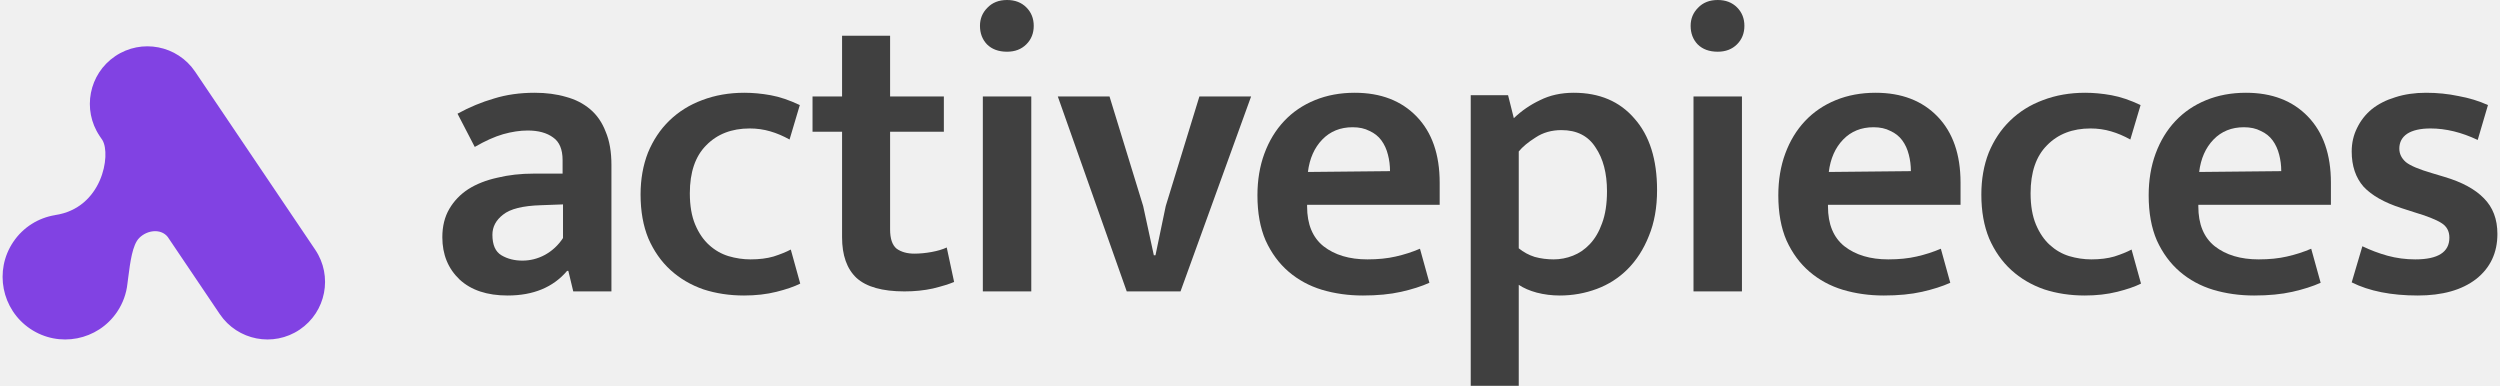
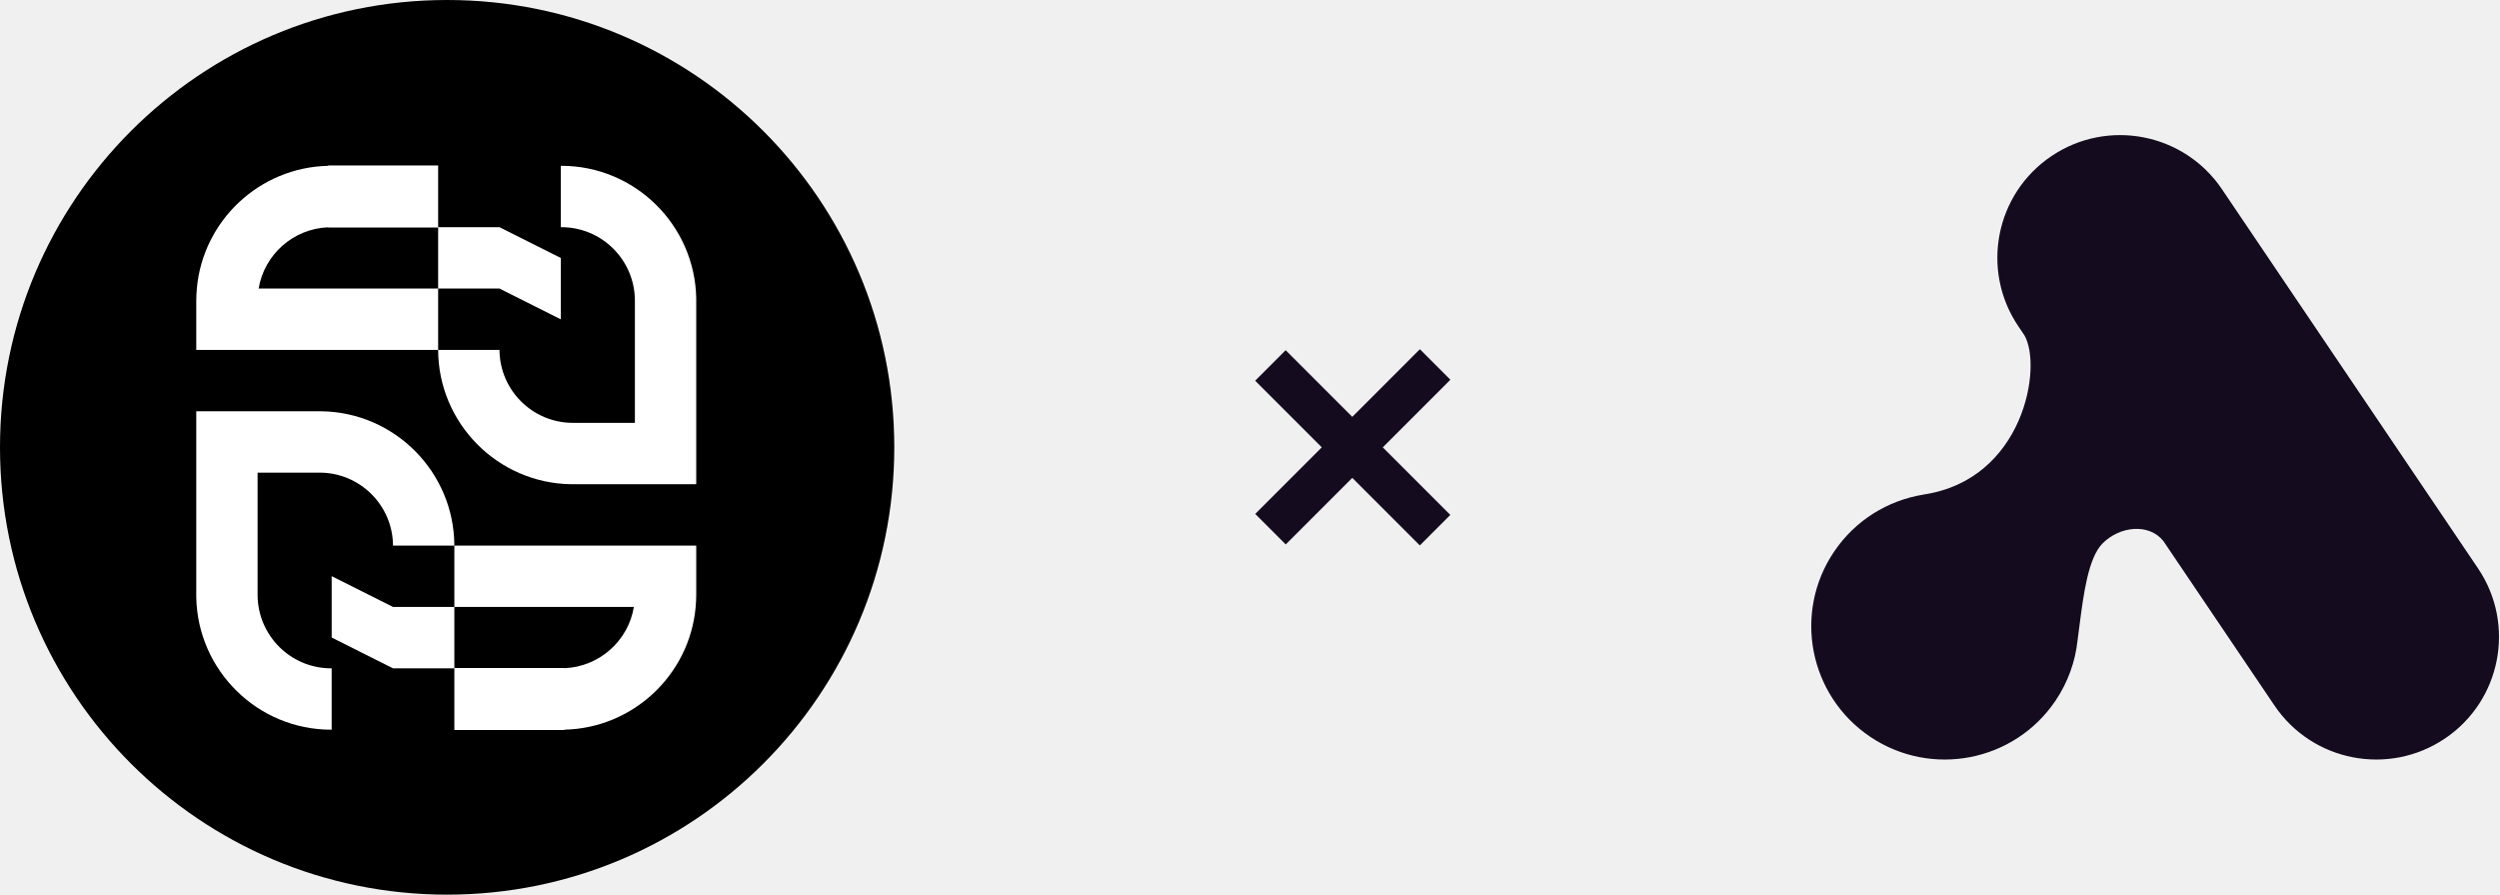
- <svg xmlns="http://www.w3.org/2000/svg" width="162" height="25" viewBox="0 0 162 25" fill="none">
-   <path d="M6.46 8.818C5.308 7.11 5.759 4.791 7.467 3.639C9.175 2.487 11.493 2.938 12.645 4.646L20.426 16.181C21.578 17.889 21.127 20.208 19.419 21.36C17.712 22.512 15.393 22.061 14.241 20.353L10.868 15.352C10.434 14.805 9.551 14.89 9.021 15.421C8.582 15.86 8.438 16.985 8.313 17.958C8.295 18.101 8.277 18.241 8.259 18.374C8.191 19.011 7.971 19.642 7.588 20.21C6.335 22.067 3.814 22.556 1.957 21.304C0.1 20.052 -0.391 17.53 0.862 15.673C1.511 14.71 2.502 14.115 3.565 13.94L3.563 13.938C6.633 13.493 7.202 10.029 6.64 9.085L6.46 8.818Z" fill="#8142E3" />
-   <path d="M29.647 7.367C30.427 6.941 31.216 6.613 32.014 6.383C32.812 6.135 33.69 6.011 34.647 6.011C35.392 6.011 36.066 6.099 36.669 6.276C37.272 6.436 37.794 6.702 38.238 7.074C38.681 7.447 39.018 7.934 39.248 8.537C39.497 9.122 39.621 9.84 39.621 10.691V18.883H37.147L36.828 17.553H36.748C35.844 18.617 34.559 19.149 32.892 19.149C31.562 19.149 30.525 18.803 29.78 18.112C29.036 17.402 28.663 16.489 28.663 15.372C28.663 14.663 28.814 14.051 29.116 13.537C29.417 13.023 29.825 12.597 30.339 12.261C30.871 11.924 31.5 11.675 32.227 11.516C32.954 11.338 33.743 11.25 34.594 11.25H36.456V10.372C36.456 9.681 36.252 9.193 35.844 8.909C35.436 8.608 34.887 8.457 34.195 8.457C33.699 8.457 33.167 8.537 32.599 8.697C32.05 8.856 31.438 9.131 30.764 9.521L29.647 7.367ZM36.483 13.245L35.046 13.298C33.876 13.333 33.06 13.537 32.599 13.909C32.139 14.264 31.908 14.698 31.908 15.213C31.908 15.869 32.103 16.312 32.493 16.542C32.883 16.773 33.335 16.888 33.849 16.888C34.364 16.888 34.851 16.764 35.312 16.516C35.791 16.25 36.181 15.886 36.483 15.425V13.245Z" fill="#404040" />
-   <path d="M48.637 16.808C49.204 16.808 49.701 16.746 50.126 16.622C50.569 16.48 50.942 16.33 51.243 16.17L51.855 18.378C51.465 18.573 50.951 18.75 50.312 18.91C49.674 19.069 48.974 19.149 48.211 19.149C47.272 19.149 46.394 19.016 45.578 18.75C44.763 18.466 44.053 18.049 43.451 17.5C42.848 16.95 42.369 16.268 42.014 15.452C41.678 14.636 41.509 13.688 41.509 12.606C41.509 11.613 41.669 10.709 41.988 9.893C42.325 9.078 42.786 8.386 43.371 7.819C43.974 7.234 44.683 6.791 45.498 6.489C46.332 6.17 47.245 6.011 48.238 6.011C48.787 6.011 49.355 6.064 49.94 6.17C50.525 6.276 51.154 6.489 51.828 6.808L51.163 9.042C50.755 8.812 50.339 8.635 49.913 8.511C49.488 8.386 49.044 8.324 48.584 8.324C47.413 8.324 46.474 8.688 45.764 9.415C45.055 10.124 44.701 11.161 44.701 12.527C44.701 13.324 44.816 13.998 45.046 14.548C45.277 15.097 45.578 15.541 45.951 15.877C46.323 16.214 46.74 16.454 47.201 16.596C47.679 16.738 48.158 16.808 48.637 16.808Z" fill="#404040" />
-   <path d="M61.162 8.537H57.678V14.867C57.678 15.47 57.82 15.886 58.104 16.117C58.405 16.33 58.786 16.436 59.247 16.436C59.602 16.436 59.974 16.401 60.364 16.33C60.755 16.259 61.083 16.161 61.349 16.037L61.827 18.271C61.49 18.413 61.029 18.555 60.444 18.697C59.877 18.821 59.265 18.883 58.609 18.883C57.173 18.883 56.136 18.59 55.497 18.005C54.877 17.42 54.566 16.542 54.566 15.372V8.537H52.652V6.25H54.566V2.314H57.678V6.25H61.162V8.537Z" fill="#404040" />
-   <path d="M63.688 18.883V6.25H66.827V18.883H63.688ZM65.257 3.351C64.708 3.351 64.273 3.191 63.954 2.872C63.653 2.553 63.502 2.154 63.502 1.675C63.502 1.214 63.662 0.824 63.981 0.505C64.3 0.168 64.725 -0 65.257 -0C65.772 -0 66.188 0.159 66.507 0.479C66.827 0.798 66.986 1.197 66.986 1.675C66.986 2.154 66.827 2.553 66.507 2.872C66.188 3.191 65.772 3.351 65.257 3.351Z" fill="#404040" />
-   <path d="M77.721 6.25H81.072L76.497 18.883H73.013L68.545 6.25H71.896L74.077 13.351L74.769 16.542H74.875L75.54 13.351L77.721 6.25Z" fill="#404040" />
-   <path d="M93.291 13.271H84.7V13.377C84.7 14.53 85.055 15.39 85.764 15.957C86.491 16.525 87.439 16.808 88.61 16.808C89.301 16.808 89.913 16.746 90.445 16.622C90.995 16.498 91.517 16.33 92.014 16.117L92.626 18.324C92.112 18.555 91.5 18.75 90.791 18.91C90.081 19.069 89.257 19.149 88.317 19.149C87.377 19.149 86.491 19.025 85.658 18.776C84.842 18.528 84.124 18.138 83.503 17.606C82.883 17.074 82.386 16.401 82.014 15.585C81.659 14.769 81.482 13.794 81.482 12.659C81.482 11.666 81.633 10.762 81.934 9.947C82.236 9.131 82.661 8.431 83.211 7.846C83.76 7.261 84.425 6.808 85.206 6.489C85.986 6.17 86.846 6.011 87.785 6.011C89.47 6.011 90.808 6.525 91.801 7.553C92.794 8.581 93.291 10.009 93.291 11.835V13.271ZM90.073 11.09C90.073 10.718 90.028 10.363 89.939 10.027C89.851 9.672 89.709 9.362 89.514 9.096C89.319 8.83 89.062 8.626 88.743 8.484C88.441 8.324 88.078 8.245 87.652 8.245C86.854 8.245 86.198 8.511 85.684 9.042C85.17 9.574 84.86 10.275 84.753 11.143L90.073 11.09Z" fill="#404040" />
-   <path d="M101.074 19.149C100.56 19.149 100.064 19.087 99.585 18.963C99.124 18.838 98.734 18.67 98.415 18.457V25H95.303V6.17H97.723L98.096 7.659C98.592 7.181 99.159 6.791 99.798 6.489C100.436 6.17 101.163 6.011 101.979 6.011C103.645 6.011 104.957 6.569 105.915 7.686C106.89 8.785 107.378 10.328 107.378 12.314C107.378 13.448 107.2 14.441 106.846 15.292C106.509 16.143 106.048 16.862 105.463 17.447C104.895 18.014 104.23 18.44 103.468 18.723C102.706 19.007 101.908 19.149 101.074 19.149ZM101.181 8.431C100.542 8.431 99.984 8.59 99.505 8.909C99.026 9.211 98.663 9.512 98.415 9.814V16.09C98.716 16.338 99.062 16.525 99.452 16.649C99.842 16.755 100.25 16.808 100.675 16.808C101.101 16.808 101.518 16.729 101.925 16.569C102.333 16.41 102.697 16.161 103.016 15.824C103.353 15.47 103.619 15.018 103.814 14.468C104.027 13.901 104.133 13.209 104.133 12.393C104.133 11.223 103.885 10.275 103.388 9.548C102.91 8.803 102.174 8.431 101.181 8.431Z" fill="#404040" />
-   <path d="M109.739 18.883V6.25H112.878V18.883H109.739ZM111.309 3.351C110.759 3.351 110.325 3.191 110.005 2.872C109.704 2.553 109.553 2.154 109.553 1.675C109.553 1.214 109.713 0.824 110.032 0.505C110.351 0.168 110.777 -0 111.309 -0C111.823 -0 112.239 0.159 112.559 0.479C112.878 0.798 113.037 1.197 113.037 1.675C113.037 2.154 112.878 2.553 112.559 2.872C112.239 3.191 111.823 3.351 111.309 3.351Z" fill="#404040" />
-   <path d="M127.043 13.271H118.453V13.377C118.453 14.53 118.807 15.39 119.517 15.957C120.244 16.525 121.192 16.808 122.362 16.808C123.054 16.808 123.666 16.746 124.198 16.622C124.747 16.498 125.27 16.33 125.767 16.117L126.378 18.324C125.864 18.555 125.253 18.75 124.543 18.91C123.834 19.069 123.01 19.149 122.07 19.149C121.13 19.149 120.244 19.025 119.41 18.776C118.595 18.528 117.877 18.138 117.256 17.606C116.635 17.074 116.139 16.401 115.767 15.585C115.412 14.769 115.235 13.794 115.235 12.659C115.235 11.666 115.385 10.762 115.687 9.947C115.988 9.131 116.414 8.431 116.963 7.846C117.513 7.261 118.178 6.808 118.958 6.489C119.738 6.17 120.598 6.011 121.538 6.011C123.222 6.011 124.561 6.525 125.554 7.553C126.547 8.581 127.043 10.009 127.043 11.835V13.271ZM123.825 11.09C123.825 10.718 123.781 10.363 123.692 10.027C123.604 9.672 123.462 9.362 123.267 9.096C123.072 8.83 122.815 8.626 122.495 8.484C122.194 8.324 121.831 8.245 121.405 8.245C120.607 8.245 119.951 8.511 119.437 9.042C118.923 9.574 118.612 10.275 118.506 11.143L123.825 11.09Z" fill="#404040" />
-   <path d="M135.519 16.808C136.086 16.808 136.582 16.746 137.008 16.622C137.451 16.48 137.824 16.33 138.125 16.17L138.737 18.378C138.347 18.573 137.832 18.75 137.194 18.91C136.556 19.069 135.855 19.149 135.093 19.149C134.153 19.149 133.276 19.016 132.46 18.75C131.644 18.466 130.935 18.049 130.332 17.5C129.73 16.95 129.251 16.268 128.896 15.452C128.559 14.636 128.391 13.688 128.391 12.606C128.391 11.613 128.55 10.709 128.87 9.893C129.207 9.078 129.668 8.386 130.253 7.819C130.855 7.234 131.565 6.791 132.38 6.489C133.214 6.17 134.127 6.011 135.12 6.011C135.669 6.011 136.237 6.064 136.822 6.17C137.407 6.276 138.036 6.489 138.71 6.808L138.045 9.042C137.637 8.812 137.221 8.635 136.795 8.511C136.37 8.386 135.926 8.324 135.465 8.324C134.295 8.324 133.355 8.688 132.646 9.415C131.937 10.124 131.582 11.161 131.582 12.527C131.582 13.324 131.698 13.998 131.928 14.548C132.159 15.097 132.46 15.541 132.832 15.877C133.205 16.214 133.621 16.454 134.082 16.596C134.561 16.738 135.04 16.808 135.519 16.808Z" fill="#404040" />
-   <path d="M151.043 13.271H142.452V13.377C142.452 14.53 142.807 15.39 143.516 15.957C144.243 16.525 145.192 16.808 146.362 16.808C147.053 16.808 147.665 16.746 148.197 16.622C148.747 16.498 149.27 16.33 149.766 16.117L150.378 18.324C149.864 18.555 149.252 18.75 148.543 18.91C147.834 19.069 147.009 19.149 146.069 19.149C145.13 19.149 144.243 19.025 143.41 18.776C142.594 18.528 141.876 18.138 141.256 17.606C140.635 17.074 140.139 16.401 139.766 15.585C139.412 14.769 139.234 13.794 139.234 12.659C139.234 11.666 139.385 10.762 139.686 9.947C139.988 9.131 140.413 8.431 140.963 7.846C141.513 7.261 142.178 6.808 142.958 6.489C143.738 6.17 144.598 6.011 145.538 6.011C147.222 6.011 148.561 6.525 149.553 7.553C150.546 8.581 151.043 10.009 151.043 11.835V13.271ZM147.825 11.09C147.825 10.718 147.78 10.363 147.692 10.027C147.603 9.672 147.461 9.362 147.266 9.096C147.071 8.83 146.814 8.626 146.495 8.484C146.194 8.324 145.83 8.245 145.405 8.245C144.607 8.245 143.951 8.511 143.436 9.042C142.922 9.574 142.612 10.275 142.506 11.143L147.825 11.09Z" fill="#404040" />
-   <path d="M160.555 9.069C159.509 8.573 158.49 8.324 157.497 8.324C156.841 8.324 156.336 8.44 155.981 8.67C155.644 8.901 155.476 9.22 155.476 9.628C155.476 9.964 155.617 10.257 155.901 10.505C156.185 10.736 156.752 10.975 157.603 11.223L158.401 11.463C159.536 11.8 160.387 12.261 160.954 12.846C161.539 13.431 161.832 14.202 161.832 15.159C161.832 16.383 161.371 17.358 160.449 18.085C159.527 18.794 158.268 19.149 156.672 19.149C154.953 19.149 153.525 18.865 152.39 18.298L153.082 15.957C153.596 16.206 154.137 16.41 154.704 16.569C155.289 16.729 155.892 16.808 156.513 16.808C157.984 16.808 158.72 16.338 158.72 15.399C158.72 14.973 158.543 14.654 158.188 14.441C157.851 14.229 157.266 13.998 156.433 13.75L155.609 13.484C154.509 13.129 153.694 12.668 153.162 12.101C152.648 11.516 152.39 10.753 152.39 9.814C152.39 9.264 152.506 8.759 152.736 8.298C152.967 7.819 153.286 7.411 153.694 7.074C154.119 6.737 154.625 6.48 155.21 6.303C155.812 6.108 156.477 6.011 157.204 6.011C157.931 6.011 158.632 6.081 159.305 6.223C159.997 6.347 160.635 6.542 161.22 6.808L160.555 9.069Z" fill="#404040" />
+ <svg xmlns="http://www.w3.org/2000/svg" width="1101" height="394" viewBox="0 0 1101 394" fill="none">
+   <circle cx="197" cy="197" r="197" fill="black" />
+   <path d="M306.493 267.199C306.646 265.466 306.748 263.732 306.748 261.947V240.276H200.179V267.301H279.265C276.817 282.19 264.069 293.663 248.619 294.275V294.173H200.179V267.301H173.154L146.129 253.738V280.763L173.154 294.326H200.179V321.504H248.619V321.351C278.959 320.688 303.842 297.131 306.493 267.301V267.199Z" fill="white" />
+   <path d="M140.823 208.152C158.568 208.152 173.049 222.531 173.151 240.276H200.176C200.074 207.897 173.865 181.535 141.537 181.127H86.468V263.018C87.08 295.295 113.493 321.351 145.871 321.351H146.126V294.326H145.871C128.076 294.326 113.646 279.946 113.493 262.202V208.152H140.823Z" fill="white" />
+   <path fill-rule="evenodd" clip-rule="evenodd" d="M86.468 132.432C86.468 130.647 86.57 128.913 86.723 127.18V127.078C89.374 97.248 114.257 73.691 144.597 73.028V72.875H193.037V100.053H220.062L247.087 113.616V140.641L220.062 127.078H193.037V154.102H220.06C220.162 171.847 234.643 186.226 252.388 186.226H279.719V132.176C279.566 114.432 265.135 100.053 247.34 100.053H247.085V73.028H247.34C279.719 73.028 306.132 99.084 306.744 131.361V213.251H251.674C219.346 212.843 193.137 186.481 193.035 154.103H86.468V132.432ZM193.037 127.078V100.206H144.597V100.104C129.147 100.716 116.399 112.189 113.952 127.078H193.037Z" fill="white" />
+   <path d="M582.348 197.014L553.027 226.334L566.462 239.769L595.783 210.449L625.538 240.204L638.973 226.769L609.218 197.014L639 167.231L625.565 153.796L595.783 183.579L566.435 154.231L553 167.666L582.348 197.014Z" fill="#140B1E" />
+   <path d="M889.235 143.701C872.53 118.977 879.065 85.414 903.831 68.737C928.598 52.06 962.217 58.584 978.921 83.309L1091.75 250.299C1108.45 275.024 1101.92 308.585 1077.15 325.263C1052.38 341.939 1018.77 335.415 1002.06 310.691L953.145 238.292C946.857 230.381 934.056 231.613 926.37 239.285C919.996 245.649 917.91 261.927 916.103 276.021C915.838 278.087 915.579 280.108 915.314 282.042C914.333 291.267 911.142 300.393 905.584 308.62C887.422 335.5 850.862 342.586 823.936 324.455C797.009 306.324 789.895 269.828 808.057 242.946C817.476 229.006 831.844 220.388 847.251 217.852L847.229 217.83C891.743 211.386 899.996 161.232 891.849 147.571L889.235 143.701Z" fill="#140B1E" />
</svg>
